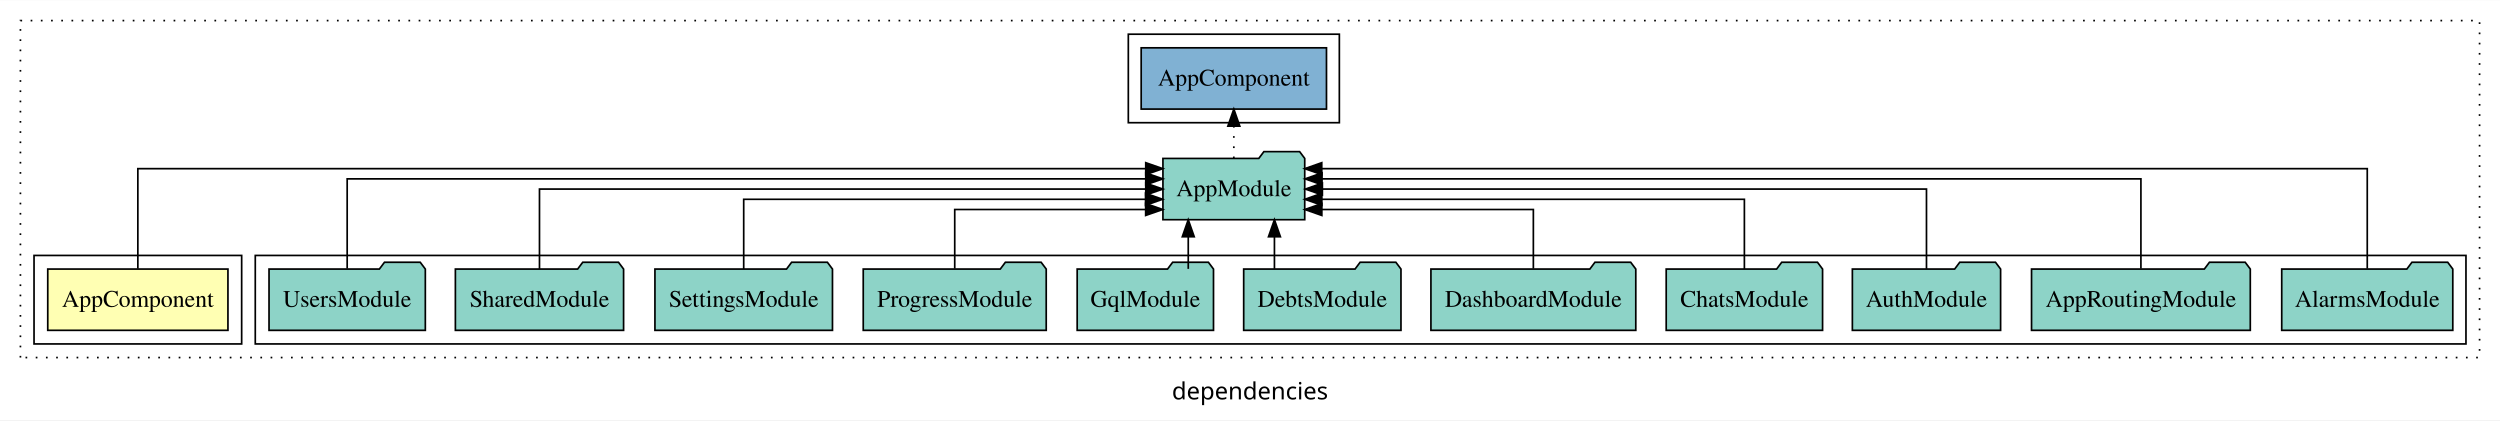
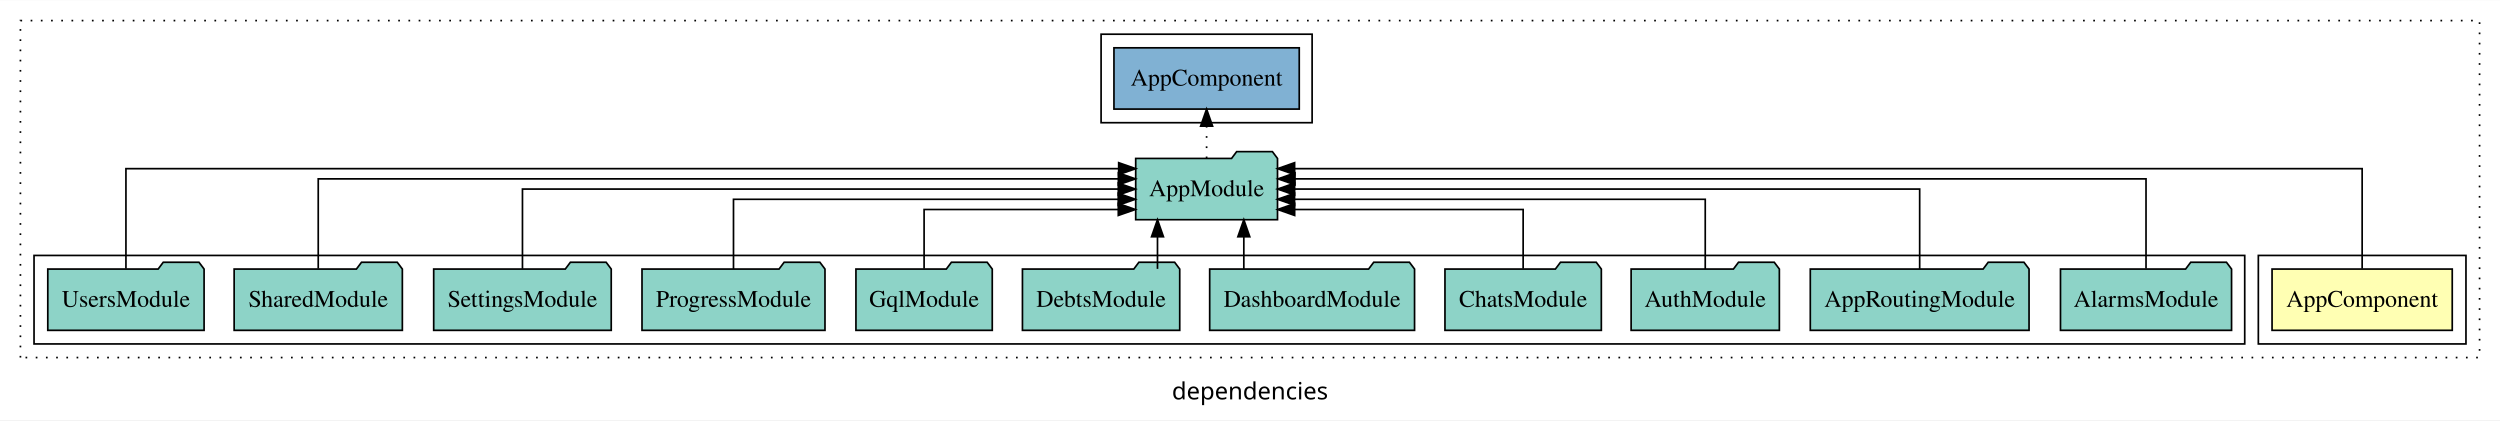
<svg xmlns="http://www.w3.org/2000/svg" width="1469pt" height="247pt" viewBox="0.00 0.00 1469.00 246.80">
  <g id="graph0" class="graph" transform="scale(1 1) rotate(0) translate(4 242.8)">
    <polygon fill="white" stroke="transparent" points="-4,4 -4,-242.8 1465,-242.8 1465,4 -4,4" />
    <text text-anchor="middle" x="730.5" y="-8.2" font-family="sans-serif" font-size="14.00">dependencies</text>
    <g id="clust1" class="cluster">
      <polygon fill="none" stroke="black" stroke-dasharray="1,5" points="8,-32.8 8,-230.8 1453,-230.8 1453,-32.8 8,-32.8" />
    </g>
+     <g id="clust2" class="cluster">
+       <polygon fill="none" stroke="black" points="1323,-40.8 1323,-92.8 1445,-92.8 1445,-40.8 1323,-40.8" />
+     </g>
    <g id="clust4" class="cluster">
-       <polygon fill="none" stroke="black" points="146,-40.8 146,-92.8 1445,-92.8 1445,-40.8 146,-40.8" />
-     </g>
-     <g id="clust2" class="cluster">
-       <polygon fill="none" stroke="black" points="16,-40.8 16,-92.8 138,-92.8 138,-40.8 16,-40.8" />
+       <polygon fill="none" stroke="black" points="16,-40.8 16,-92.8 1315,-92.8 1315,-40.8 16,-40.8" />
    </g>
    <g id="clust6" class="cluster">
-       <polygon fill="none" stroke="black" points="659,-170.8 659,-222.8 783,-222.8 783,-170.8 659,-170.8" />
+       <polygon fill="none" stroke="black" points="643,-170.8 643,-222.8 767,-222.8 767,-170.8 643,-170.8" />
    </g>
    <g id="node1" class="node">
-       <polygon fill="#ffffb3" stroke="black" points="129.94,-84.8 24.06,-84.8 24.06,-48.8 129.94,-48.8 129.94,-84.8" />
-       <text text-anchor="middle" x="77" y="-62.6" font-family="Times,serif" font-size="14.00">AppComponent</text>
+       <polygon fill="#ffffb3" stroke="black" points="1436.94,-84.8 1331.06,-84.8 1331.06,-48.8 1436.94,-48.8 1436.94,-84.8" />
+       <text text-anchor="middle" x="1384" y="-62.6" font-family="Times,serif" font-size="14.00">AppComponent</text>
    </g>
    <g id="node2" class="node">
-       <polygon fill="#8dd3c7" stroke="black" points="762.66,-149.8 759.66,-153.8 738.66,-153.8 735.66,-149.8 679.34,-149.8 679.34,-113.8 762.66,-113.8 762.66,-149.8" />
-       <text text-anchor="middle" x="721" y="-127.6" font-family="Times,serif" font-size="14.00">AppModule</text>
+       <polygon fill="#8dd3c7" stroke="black" points="746.66,-149.8 743.66,-153.8 722.66,-153.8 719.66,-149.8 663.34,-149.8 663.34,-113.8 746.66,-113.8 746.66,-149.8" />
+       <text text-anchor="middle" x="705" y="-127.6" font-family="Times,serif" font-size="14.00">AppModule</text>
    </g>
    <g id="edge1" class="edge">
-       <path fill="none" stroke="black" d="M77,-85.05C77,-107.82 77,-143.8 77,-143.8 77,-143.8 669.24,-143.8 669.24,-143.8" />
-       <polygon fill="black" stroke="black" points="669.24,-147.3 679.24,-143.8 669.24,-140.3 669.24,-147.3" />
+       <path fill="none" stroke="black" d="M1384,-85.05C1384,-107.82 1384,-143.8 1384,-143.8 1384,-143.8 756.71,-143.8 756.71,-143.8" />
+       <polygon fill="black" stroke="black" points="756.71,-140.3 746.71,-143.8 756.71,-147.3 756.71,-140.3" />
    </g>
    <g id="node14" class="node">
-       <polygon fill="#80b1d3" stroke="black" points="775.44,-214.8 666.56,-214.8 666.56,-178.8 775.44,-178.8 775.44,-214.8" />
-       <text text-anchor="middle" x="721" y="-192.6" font-family="Times,serif" font-size="14.00">AppComponent </text>
+       <polygon fill="#80b1d3" stroke="black" points="759.44,-214.8 650.56,-214.8 650.56,-178.8 759.44,-178.8 759.44,-214.8" />
+       <text text-anchor="middle" x="705" y="-192.6" font-family="Times,serif" font-size="14.00">AppComponent </text>
    </g>
    <g id="edge13" class="edge">
-       <path fill="none" stroke="black" stroke-dasharray="1,5" d="M721,-149.91C721,-149.91 721,-168.79 721,-168.79" />
-       <polygon fill="black" stroke="black" points="717.5,-168.79 721,-178.79 724.5,-168.79 717.5,-168.79" />
+       <path fill="none" stroke="black" stroke-dasharray="1,5" d="M705,-149.91C705,-149.91 705,-168.79 705,-168.79" />
+       <polygon fill="black" stroke="black" points="701.5,-168.79 705,-178.79 708.5,-168.79 701.5,-168.79" />
    </g>
    <g id="node3" class="node">
-       <polygon fill="#8dd3c7" stroke="black" points="1437.26,-84.8 1434.26,-88.8 1413.26,-88.8 1410.26,-84.8 1336.74,-84.8 1336.74,-48.8 1437.26,-48.8 1437.26,-84.8" />
-       <text text-anchor="middle" x="1387" y="-62.6" font-family="Times,serif" font-size="14.00">AlarmsModule</text>
+       <polygon fill="#8dd3c7" stroke="black" points="1307.26,-84.8 1304.26,-88.8 1283.26,-88.8 1280.26,-84.8 1206.74,-84.8 1206.74,-48.8 1307.26,-48.8 1307.26,-84.8" />
+       <text text-anchor="middle" x="1257" y="-62.6" font-family="Times,serif" font-size="14.00">AlarmsModule</text>
    </g>
    <g id="edge2" class="edge">
-       <path fill="none" stroke="black" d="M1387,-85.05C1387,-107.82 1387,-143.8 1387,-143.8 1387,-143.8 772.66,-143.8 772.66,-143.8" />
-       <polygon fill="black" stroke="black" points="772.66,-140.3 762.66,-143.8 772.66,-147.3 772.66,-140.3" />
+       <path fill="none" stroke="black" d="M1257,-85.08C1257,-106.12 1257,-137.8 1257,-137.8 1257,-137.8 756.94,-137.8 756.94,-137.8" />
+       <polygon fill="black" stroke="black" points="756.94,-134.3 746.94,-137.8 756.94,-141.3 756.94,-134.3" />
    </g>
    <g id="node4" class="node">
-       <polygon fill="#8dd3c7" stroke="black" points="1318.27,-84.8 1315.27,-88.8 1294.27,-88.8 1291.27,-84.8 1189.73,-84.8 1189.73,-48.8 1318.27,-48.8 1318.27,-84.8" />
-       <text text-anchor="middle" x="1254" y="-62.6" font-family="Times,serif" font-size="14.00">AppRoutingModule</text>
+       <polygon fill="#8dd3c7" stroke="black" points="1188.27,-84.8 1185.27,-88.8 1164.27,-88.8 1161.27,-84.8 1059.73,-84.8 1059.73,-48.8 1188.27,-48.8 1188.27,-84.8" />
+       <text text-anchor="middle" x="1124" y="-62.6" font-family="Times,serif" font-size="14.00">AppRoutingModule</text>
    </g>
    <g id="edge3" class="edge">
-       <path fill="none" stroke="black" d="M1254,-85.08C1254,-106.12 1254,-137.8 1254,-137.8 1254,-137.8 772.82,-137.8 772.82,-137.8" />
-       <polygon fill="black" stroke="black" points="772.82,-134.3 762.82,-137.8 772.82,-141.3 772.82,-134.3" />
+       <path fill="none" stroke="black" d="M1124,-84.91C1124,-104.14 1124,-131.8 1124,-131.8 1124,-131.8 756.71,-131.8 756.71,-131.8" />
+       <polygon fill="black" stroke="black" points="756.71,-128.3 746.71,-131.8 756.71,-135.3 756.71,-128.3" />
    </g>
    <g id="node5" class="node">
-       <polygon fill="#8dd3c7" stroke="black" points="1171.55,-84.8 1168.55,-88.8 1147.55,-88.8 1144.55,-84.8 1084.45,-84.8 1084.45,-48.8 1171.55,-48.8 1171.55,-84.8" />
-       <text text-anchor="middle" x="1128" y="-62.6" font-family="Times,serif" font-size="14.00">AuthModule</text>
+       <polygon fill="#8dd3c7" stroke="black" points="1041.55,-84.8 1038.55,-88.8 1017.55,-88.8 1014.55,-84.8 954.45,-84.8 954.45,-48.8 1041.55,-48.8 1041.55,-84.8" />
+       <text text-anchor="middle" x="998" y="-62.6" font-family="Times,serif" font-size="14.00">AuthModule</text>
    </g>
    <g id="edge4" class="edge">
-       <path fill="none" stroke="black" d="M1128,-84.91C1128,-104.14 1128,-131.8 1128,-131.8 1128,-131.8 773.02,-131.8 773.02,-131.8" />
-       <polygon fill="black" stroke="black" points="773.02,-128.3 763.02,-131.8 773.02,-135.3 773.02,-128.3" />
+       <path fill="none" stroke="black" d="M998,-84.82C998,-102.17 998,-125.8 998,-125.8 998,-125.8 756.67,-125.8 756.67,-125.8" />
+       <polygon fill="black" stroke="black" points="756.67,-122.3 746.67,-125.8 756.67,-129.3 756.67,-122.3" />
    </g>
    <g id="node6" class="node">
-       <polygon fill="#8dd3c7" stroke="black" points="1066.94,-84.8 1063.94,-88.8 1042.94,-88.8 1039.94,-84.8 975.06,-84.8 975.06,-48.8 1066.94,-48.8 1066.94,-84.8" />
-       <text text-anchor="middle" x="1021" y="-62.6" font-family="Times,serif" font-size="14.00">ChatsModule</text>
+       <polygon fill="#8dd3c7" stroke="black" points="936.94,-84.8 933.94,-88.8 912.94,-88.8 909.94,-84.8 845.06,-84.8 845.06,-48.8 936.94,-48.8 936.94,-84.8" />
+       <text text-anchor="middle" x="891" y="-62.6" font-family="Times,serif" font-size="14.00">ChatsModule</text>
    </g>
    <g id="edge5" class="edge">
-       <path fill="none" stroke="black" d="M1021,-84.82C1021,-102.17 1021,-125.8 1021,-125.8 1021,-125.8 772.71,-125.8 772.71,-125.8" />
-       <polygon fill="black" stroke="black" points="772.71,-122.3 762.71,-125.8 772.71,-129.3 772.71,-122.3" />
+       <path fill="none" stroke="black" d="M891,-85.04C891,-100.37 891,-119.8 891,-119.8 891,-119.8 756.74,-119.8 756.74,-119.8" />
+       <polygon fill="black" stroke="black" points="756.74,-116.3 746.74,-119.8 756.74,-123.3 756.74,-116.3" />
    </g>
    <g id="node7" class="node">
-       <polygon fill="#8dd3c7" stroke="black" points="957.19,-84.8 954.19,-88.8 933.19,-88.8 930.19,-84.8 836.81,-84.8 836.81,-48.8 957.19,-48.8 957.19,-84.8" />
-       <text text-anchor="middle" x="897" y="-62.6" font-family="Times,serif" font-size="14.00">DashboardModule</text>
+       <polygon fill="#8dd3c7" stroke="black" points="827.19,-84.8 824.19,-88.8 803.19,-88.8 800.19,-84.8 706.81,-84.8 706.81,-48.8 827.19,-48.8 827.19,-84.8" />
+       <text text-anchor="middle" x="767" y="-62.6" font-family="Times,serif" font-size="14.00">DashboardModule</text>
    </g>
    <g id="edge6" class="edge">
-       <path fill="none" stroke="black" d="M897,-85.04C897,-100.37 897,-119.8 897,-119.8 897,-119.8 772.71,-119.8 772.71,-119.8" />
-       <polygon fill="black" stroke="black" points="772.71,-116.3 762.71,-119.8 772.71,-123.3 772.71,-116.3" />
+       <path fill="none" stroke="black" d="M726.87,-84.91C726.87,-84.91 726.87,-103.79 726.87,-103.79" />
+       <polygon fill="black" stroke="black" points="723.37,-103.79 726.87,-113.79 730.37,-103.79 723.37,-103.79" />
    </g>
    <g id="node8" class="node">
-       <polygon fill="#8dd3c7" stroke="black" points="819.21,-84.8 816.21,-88.8 795.21,-88.8 792.21,-84.8 726.79,-84.8 726.79,-48.8 819.21,-48.8 819.21,-84.8" />
-       <text text-anchor="middle" x="773" y="-62.6" font-family="Times,serif" font-size="14.00">DebtsModule</text>
+       <polygon fill="#8dd3c7" stroke="black" points="689.21,-84.8 686.21,-88.8 665.21,-88.8 662.21,-84.8 596.79,-84.8 596.79,-48.8 689.21,-48.8 689.21,-84.8" />
+       <text text-anchor="middle" x="643" y="-62.6" font-family="Times,serif" font-size="14.00">DebtsModule</text>
    </g>
    <g id="edge7" class="edge">
-       <path fill="none" stroke="black" d="M744.86,-84.91C744.86,-84.91 744.86,-103.79 744.86,-103.79" />
-       <polygon fill="black" stroke="black" points="741.36,-103.79 744.86,-113.79 748.36,-103.79 741.36,-103.79" />
+       <path fill="none" stroke="black" d="M676.14,-84.91C676.14,-84.91 676.14,-103.79 676.14,-103.79" />
+       <polygon fill="black" stroke="black" points="672.64,-103.79 676.14,-113.79 679.64,-103.79 672.64,-103.79" />
    </g>
    <g id="node9" class="node">
-       <polygon fill="#8dd3c7" stroke="black" points="709.05,-84.8 706.05,-88.8 685.05,-88.8 682.05,-84.8 628.95,-84.8 628.95,-48.8 709.05,-48.8 709.05,-84.8" />
-       <text text-anchor="middle" x="669" y="-62.6" font-family="Times,serif" font-size="14.00">GqlModule</text>
+       <polygon fill="#8dd3c7" stroke="black" points="579.05,-84.8 576.05,-88.8 555.05,-88.8 552.05,-84.8 498.95,-84.8 498.95,-48.8 579.05,-48.8 579.05,-84.8" />
+       <text text-anchor="middle" x="539" y="-62.6" font-family="Times,serif" font-size="14.00">GqlModule</text>
    </g>
    <g id="edge8" class="edge">
-       <path fill="none" stroke="black" d="M694.22,-84.91C694.22,-84.91 694.22,-103.79 694.22,-103.79" />
-       <polygon fill="black" stroke="black" points="690.72,-103.79 694.22,-113.79 697.72,-103.79 690.72,-103.79" />
+       <path fill="none" stroke="black" d="M539,-85.04C539,-100.37 539,-119.8 539,-119.8 539,-119.8 653.11,-119.8 653.11,-119.8" />
+       <polygon fill="black" stroke="black" points="653.11,-123.3 663.11,-119.8 653.11,-116.3 653.11,-123.3" />
    </g>
    <g id="node10" class="node">
-       <polygon fill="#8dd3c7" stroke="black" points="610.76,-84.8 607.76,-88.8 586.76,-88.8 583.76,-84.8 503.24,-84.8 503.24,-48.8 610.76,-48.8 610.76,-84.8" />
-       <text text-anchor="middle" x="557" y="-62.6" font-family="Times,serif" font-size="14.00">ProgressModule</text>
+       <polygon fill="#8dd3c7" stroke="black" points="480.76,-84.8 477.76,-88.8 456.76,-88.8 453.76,-84.8 373.24,-84.8 373.24,-48.8 480.76,-48.8 480.76,-84.8" />
+       <text text-anchor="middle" x="427" y="-62.6" font-family="Times,serif" font-size="14.00">ProgressModule</text>
    </g>
    <g id="edge9" class="edge">
-       <path fill="none" stroke="black" d="M557,-85.04C557,-100.37 557,-119.8 557,-119.8 557,-119.8 669.19,-119.8 669.19,-119.8" />
-       <polygon fill="black" stroke="black" points="669.19,-123.3 679.19,-119.8 669.19,-116.3 669.19,-123.3" />
+       <path fill="none" stroke="black" d="M427,-84.82C427,-102.17 427,-125.8 427,-125.8 427,-125.8 653.08,-125.8 653.08,-125.8" />
+       <polygon fill="black" stroke="black" points="653.08,-129.3 663.08,-125.8 653.08,-122.3 653.08,-129.3" />
    </g>
    <g id="node11" class="node">
-       <polygon fill="#8dd3c7" stroke="black" points="485.16,-84.8 482.16,-88.8 461.16,-88.8 458.16,-84.8 380.84,-84.8 380.84,-48.8 485.16,-48.8 485.16,-84.8" />
-       <text text-anchor="middle" x="433" y="-62.6" font-family="Times,serif" font-size="14.00">SettingsModule</text>
+       <polygon fill="#8dd3c7" stroke="black" points="355.16,-84.8 352.16,-88.8 331.16,-88.8 328.16,-84.8 250.84,-84.8 250.84,-48.8 355.16,-48.8 355.16,-84.8" />
+       <text text-anchor="middle" x="303" y="-62.6" font-family="Times,serif" font-size="14.00">SettingsModule</text>
    </g>
    <g id="edge10" class="edge">
-       <path fill="none" stroke="black" d="M433,-84.82C433,-102.17 433,-125.8 433,-125.8 433,-125.8 669.12,-125.8 669.12,-125.8" />
-       <polygon fill="black" stroke="black" points="669.12,-129.3 679.12,-125.8 669.12,-122.3 669.12,-129.3" />
+       <path fill="none" stroke="black" d="M303,-84.91C303,-104.14 303,-131.8 303,-131.8 303,-131.8 653.12,-131.8 653.12,-131.8" />
+       <polygon fill="black" stroke="black" points="653.12,-135.3 663.12,-131.8 653.12,-128.3 653.12,-135.3" />
    </g>
    <g id="node12" class="node">
-       <polygon fill="#8dd3c7" stroke="black" points="362.42,-84.8 359.42,-88.8 338.42,-88.8 335.42,-84.8 263.58,-84.8 263.58,-48.8 362.42,-48.8 362.42,-84.8" />
-       <text text-anchor="middle" x="313" y="-62.6" font-family="Times,serif" font-size="14.00">SharedModule</text>
+       <polygon fill="#8dd3c7" stroke="black" points="232.42,-84.8 229.42,-88.8 208.42,-88.8 205.42,-84.8 133.58,-84.8 133.58,-48.8 232.42,-48.8 232.42,-84.8" />
+       <text text-anchor="middle" x="183" y="-62.6" font-family="Times,serif" font-size="14.00">SharedModule</text>
    </g>
    <g id="edge11" class="edge">
-       <path fill="none" stroke="black" d="M313,-84.91C313,-104.14 313,-131.8 313,-131.8 313,-131.8 669.25,-131.8 669.25,-131.8" />
-       <polygon fill="black" stroke="black" points="669.25,-135.3 679.25,-131.8 669.25,-128.3 669.25,-135.3" />
+       <path fill="none" stroke="black" d="M183,-85.08C183,-106.12 183,-137.8 183,-137.8 183,-137.8 653.16,-137.8 653.16,-137.8" />
+       <polygon fill="black" stroke="black" points="653.16,-141.3 663.16,-137.8 653.16,-134.3 653.16,-141.3" />
    </g>
    <g id="node13" class="node">
-       <polygon fill="#8dd3c7" stroke="black" points="245.92,-84.8 242.92,-88.8 221.92,-88.8 218.92,-84.8 154.08,-84.8 154.08,-48.8 245.92,-48.8 245.92,-84.8" />
-       <text text-anchor="middle" x="200" y="-62.6" font-family="Times,serif" font-size="14.00">UsersModule</text>
+       <polygon fill="#8dd3c7" stroke="black" points="115.92,-84.8 112.92,-88.8 91.92,-88.8 88.92,-84.8 24.08,-84.8 24.08,-48.8 115.92,-48.8 115.92,-84.8" />
+       <text text-anchor="middle" x="70" y="-62.6" font-family="Times,serif" font-size="14.00">UsersModule</text>
    </g>
    <g id="edge12" class="edge">
-       <path fill="none" stroke="black" d="M200,-85.08C200,-106.12 200,-137.8 200,-137.8 200,-137.8 669.25,-137.8 669.25,-137.8" />
-       <polygon fill="black" stroke="black" points="669.25,-141.3 679.25,-137.8 669.25,-134.3 669.25,-141.3" />
+       <path fill="none" stroke="black" d="M70,-85.05C70,-107.82 70,-143.8 70,-143.8 70,-143.8 653.34,-143.8 653.34,-143.8" />
+       <polygon fill="black" stroke="black" points="653.34,-147.3 663.34,-143.8 653.34,-140.3 653.34,-147.3" />
    </g>
  </g>
</svg>
